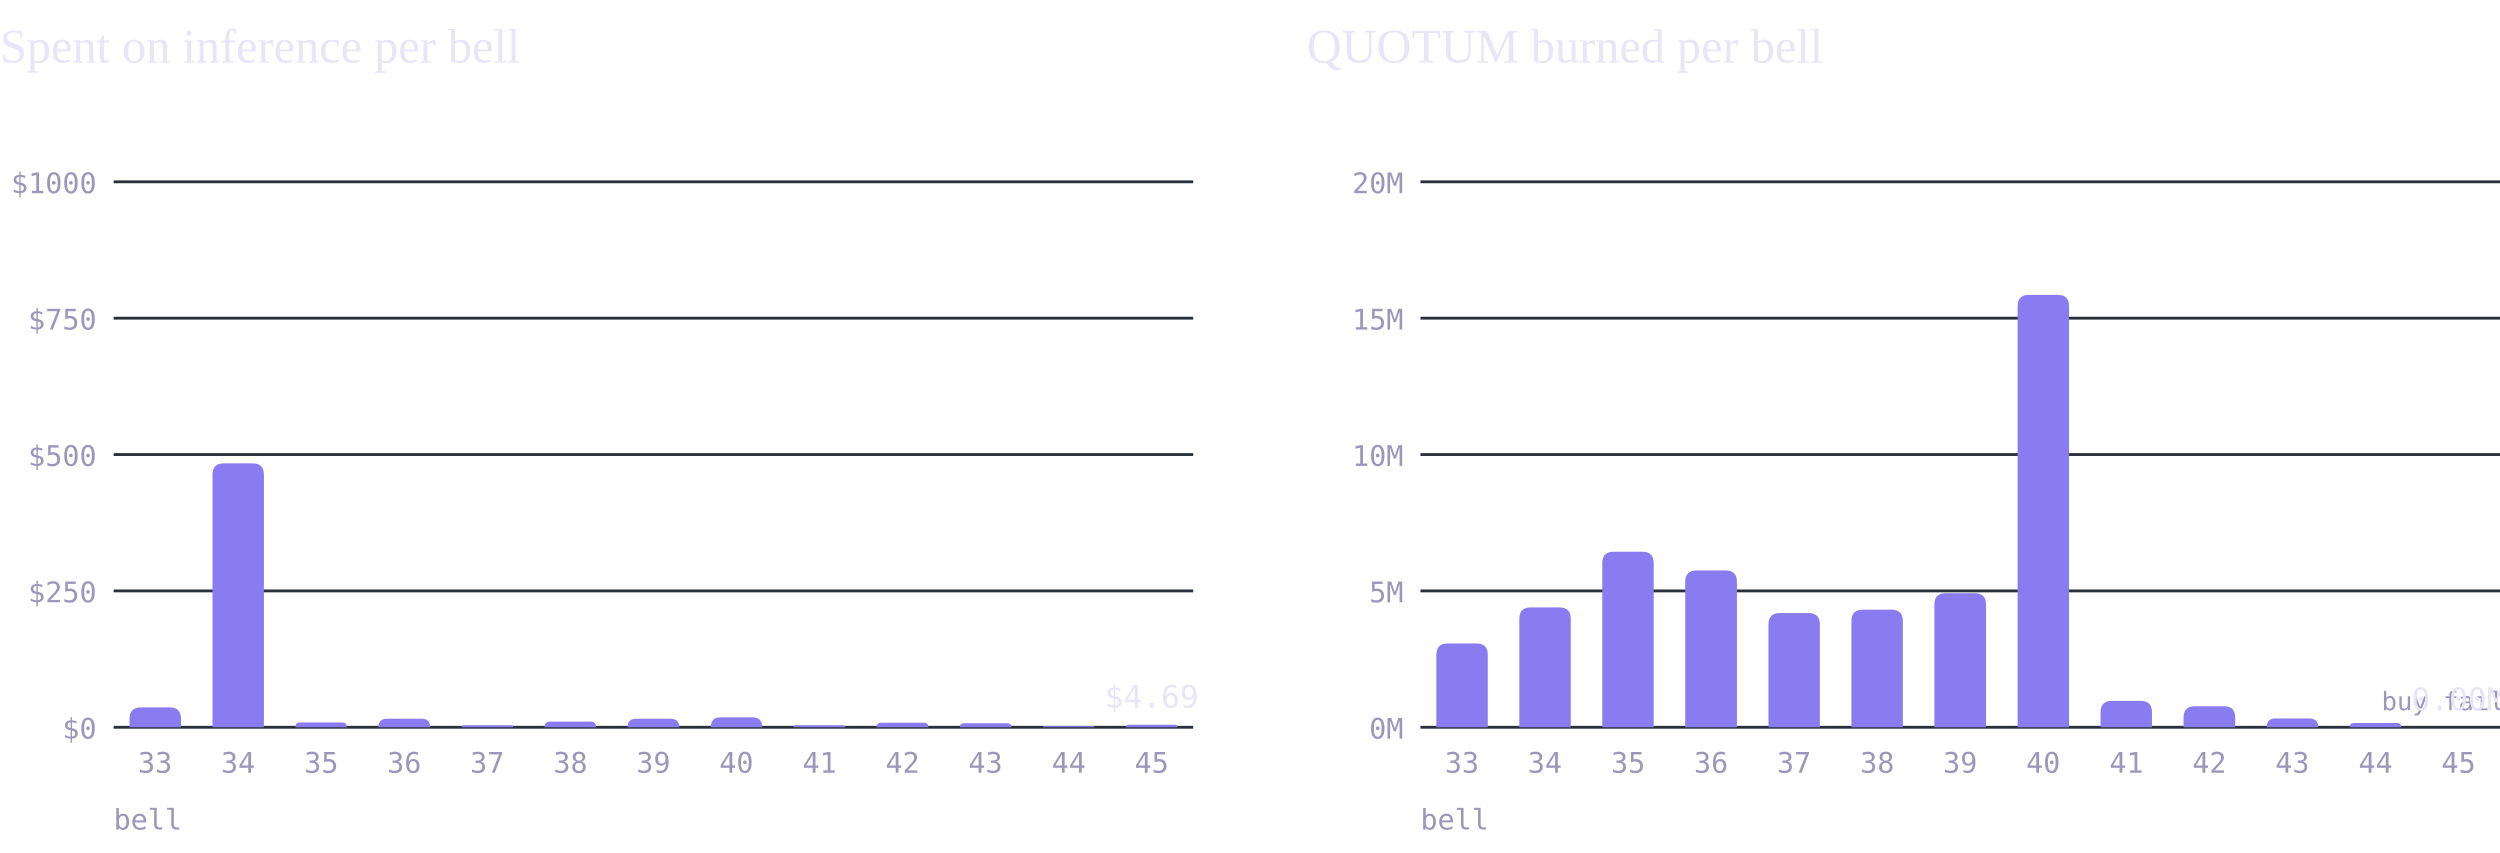
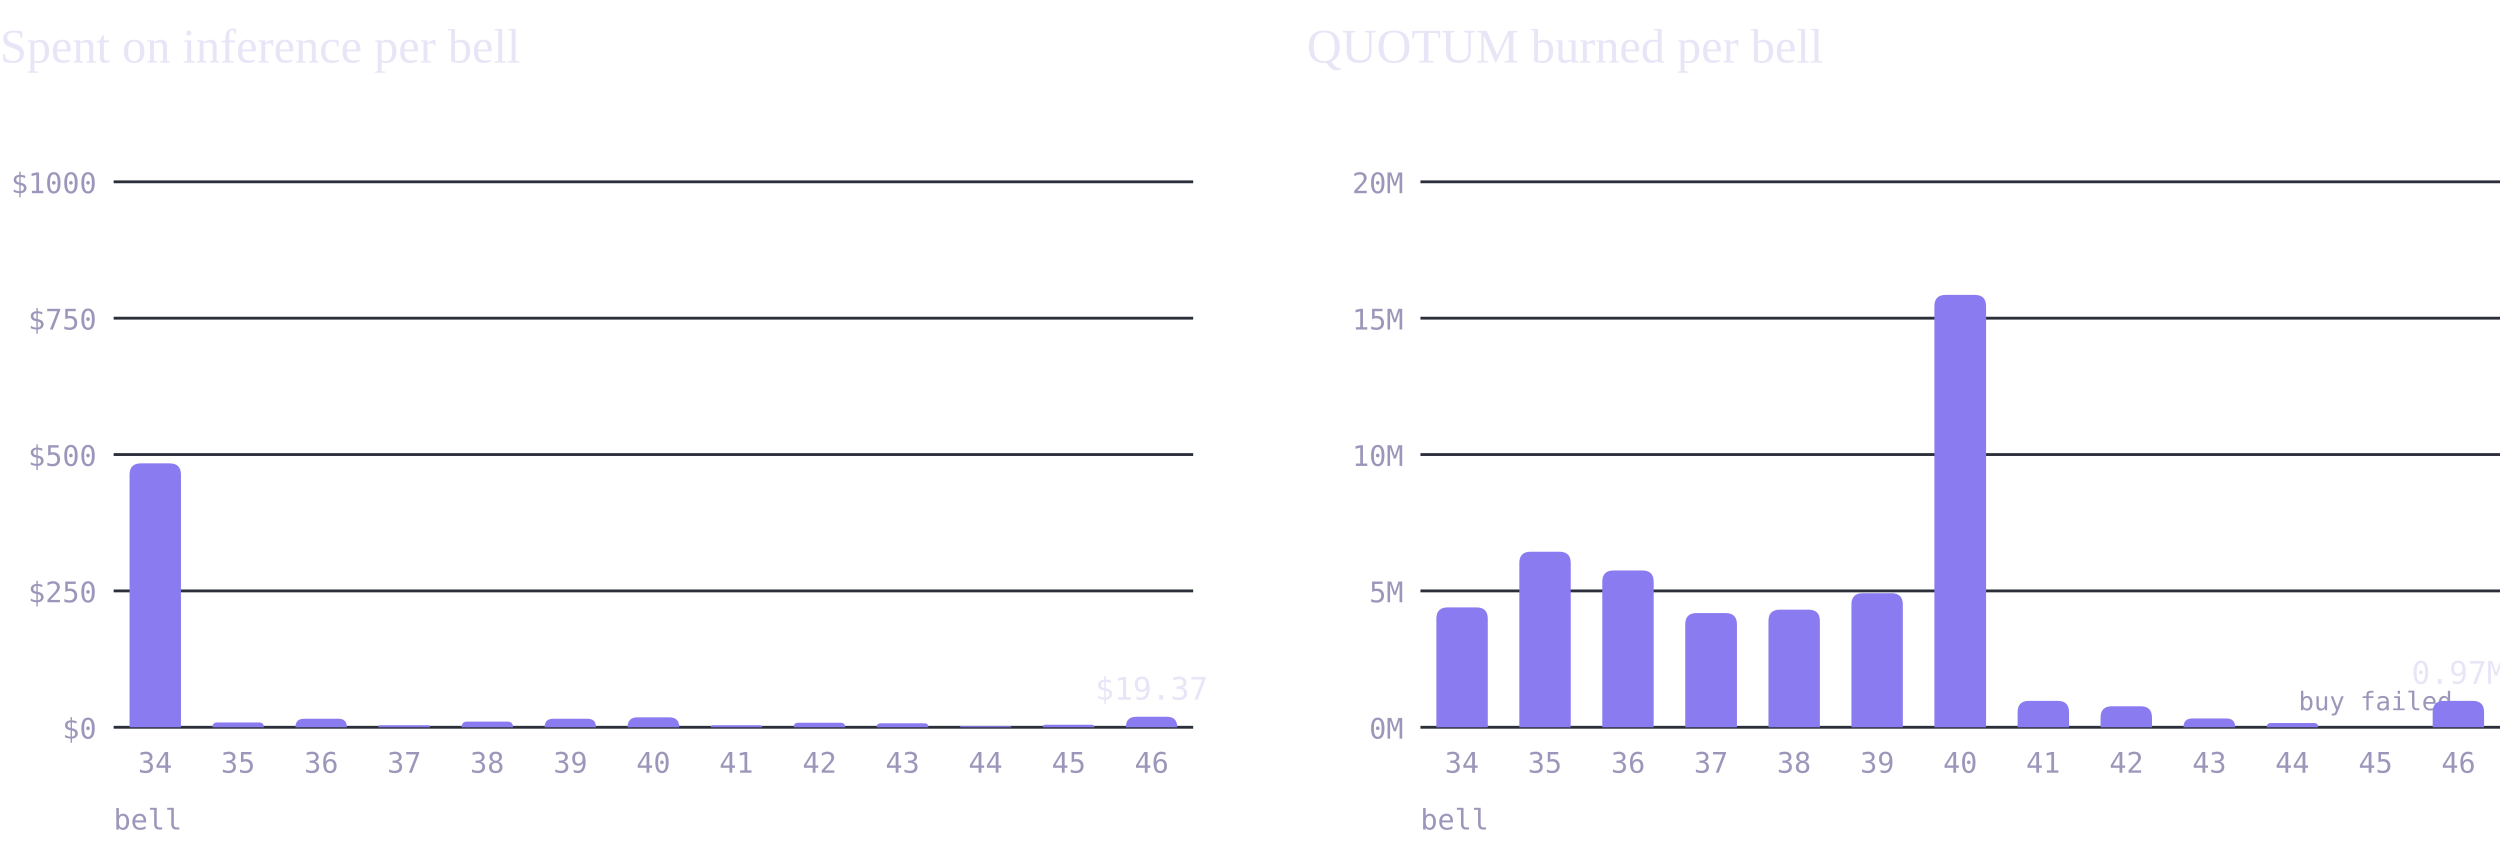
- <svg xmlns="http://www.w3.org/2000/svg" viewBox="0 0 880 300" width="880" height="300" role="img" aria-label="quotum bells 1 to 45: inference spent and QUOTUM burned per bell">
+ <svg xmlns="http://www.w3.org/2000/svg" viewBox="0 0 880 300" width="880" height="300" role="img" aria-label="quotum bells 1 to 46: inference spent and QUOTUM burned per bell">
  <text x="0" y="22" font-family="Georgia,'Times New Roman',serif" font-size="17" fill="#e8e5f7">Spent on inference per bell</text>
  <line x1="40" x2="420" y1="256.0" y2="256.0" stroke="#2a2f3a" stroke-width="1" />
  <text x="34" y="260.0" text-anchor="end" font-family="ui-monospace,SFMono-Regular,Menlo,monospace" font-size="10" fill="#9c97ba">$0</text>
  <line x1="40" x2="420" y1="208.0" y2="208.0" stroke="#2a2f3a" stroke-width="1" />
  <text x="34" y="212.0" text-anchor="end" font-family="ui-monospace,SFMono-Regular,Menlo,monospace" font-size="10" fill="#9c97ba">$250</text>
  <line x1="40" x2="420" y1="160.0" y2="160.0" stroke="#2a2f3a" stroke-width="1" />
  <text x="34" y="164.0" text-anchor="end" font-family="ui-monospace,SFMono-Regular,Menlo,monospace" font-size="10" fill="#9c97ba">$500</text>
  <line x1="40" x2="420" y1="112.0" y2="112.0" stroke="#2a2f3a" stroke-width="1" />
  <text x="34" y="116.0" text-anchor="end" font-family="ui-monospace,SFMono-Regular,Menlo,monospace" font-size="10" fill="#9c97ba">$750</text>
  <line x1="40" x2="420" y1="64.0" y2="64.0" stroke="#2a2f3a" stroke-width="1" />
  <text x="34" y="68.0" text-anchor="end" font-family="ui-monospace,SFMono-Regular,Menlo,monospace" font-size="10" fill="#9c97ba">$1000</text>
-   <path d="M45.6,256.0 V253.0 Q45.6,249.0 49.6,249.0 H59.7 Q63.7,249.0 63.7,253.0 V256.0 Z" fill="#8a7cf0" />
-   <text x="54.6" y="272" text-anchor="middle" font-family="ui-monospace,SFMono-Regular,Menlo,monospace" font-size="10" fill="#9c97ba">33</text>
-   <path d="M74.8,256.0 V167.1 Q74.8,163.1 78.8,163.1 H88.9 Q92.9,163.1 92.9,167.1 V256.0 Z" fill="#8a7cf0" />
-   <text x="83.8" y="272" text-anchor="middle" font-family="ui-monospace,SFMono-Regular,Menlo,monospace" font-size="10" fill="#9c97ba">34</text>
-   <path d="M104.0,256.0 V256.0 Q104.0,254.3 105.7,254.3 H120.4 Q122.1,254.3 122.1,256.0 V256.0 Z" fill="#8a7cf0" />
-   <text x="113.1" y="272" text-anchor="middle" font-family="ui-monospace,SFMono-Regular,Menlo,monospace" font-size="10" fill="#9c97ba">35</text>
-   <path d="M133.2,256.0 V256.0 Q133.2,253.0 136.2,253.0 H148.4 Q151.4,253.0 151.4,256.0 V256.0 Z" fill="#8a7cf0" />
-   <text x="142.3" y="272" text-anchor="middle" font-family="ui-monospace,SFMono-Regular,Menlo,monospace" font-size="10" fill="#9c97ba">36</text>
-   <path d="M162.5,256.0 V256.0 Q162.5,255.3 163.2,255.3 H179.9 Q180.6,255.3 180.6,256.0 V256.0 Z" fill="#8a7cf0" />
-   <text x="171.5" y="272" text-anchor="middle" font-family="ui-monospace,SFMono-Regular,Menlo,monospace" font-size="10" fill="#9c97ba">37</text>
-   <path d="M191.7,256.0 V256.0 Q191.7,254.0 193.7,254.0 H207.9 Q209.8,254.0 209.8,256.0 V256.0 Z" fill="#8a7cf0" />
-   <text x="200.8" y="272" text-anchor="middle" font-family="ui-monospace,SFMono-Regular,Menlo,monospace" font-size="10" fill="#9c97ba">38</text>
-   <path d="M220.9,256.0 V256.0 Q220.9,253.0 224.0,253.0 H236.0 Q239.1,253.0 239.1,256.0 V256.0 Z" fill="#8a7cf0" />
-   <text x="230.0" y="272" text-anchor="middle" font-family="ui-monospace,SFMono-Regular,Menlo,monospace" font-size="10" fill="#9c97ba">39</text>
-   <path d="M250.2,256.0 V256.0 Q250.2,252.5 253.6,252.5 H264.8 Q268.3,252.5 268.3,256.0 V256.0 Z" fill="#8a7cf0" />
-   <text x="259.2" y="272" text-anchor="middle" font-family="ui-monospace,SFMono-Regular,Menlo,monospace" font-size="10" fill="#9c97ba">40</text>
-   <path d="M279.4,256.0 V256.0 Q279.4,255.3 280.1,255.3 H296.8 Q297.5,255.3 297.5,256.0 V256.0 Z" fill="#8a7cf0" />
-   <text x="288.5" y="272" text-anchor="middle" font-family="ui-monospace,SFMono-Regular,Menlo,monospace" font-size="10" fill="#9c97ba">41</text>
-   <path d="M308.6,256.0 V256.0 Q308.6,254.4 310.2,254.4 H325.2 Q326.8,254.4 326.8,256.0 V256.0 Z" fill="#8a7cf0" />
-   <text x="317.7" y="272" text-anchor="middle" font-family="ui-monospace,SFMono-Regular,Menlo,monospace" font-size="10" fill="#9c97ba">42</text>
-   <path d="M337.9,256.0 V256.0 Q337.9,254.6 339.2,254.6 H354.6 Q356.0,254.6 356.0,256.0 V256.0 Z" fill="#8a7cf0" />
-   <text x="346.9" y="272" text-anchor="middle" font-family="ui-monospace,SFMono-Regular,Menlo,monospace" font-size="10" fill="#9c97ba">43</text>
-   <path d="M367.1,256.0 V256.0 Q367.1,255.6 367.5,255.6 H384.8 Q385.2,255.6 385.2,256.0 V256.0 Z" fill="#8a7cf0" />
-   <text x="376.2" y="272" text-anchor="middle" font-family="ui-monospace,SFMono-Regular,Menlo,monospace" font-size="10" fill="#9c97ba">44</text>
-   <path d="M396.3,256.0 V256.0 Q396.3,255.1 397.2,255.1 H413.5 Q414.4,255.1 414.4,256.0 V256.0 Z" fill="#8a7cf0" />
-   <text x="405.4" y="272" text-anchor="middle" font-family="ui-monospace,SFMono-Regular,Menlo,monospace" font-size="10" fill="#9c97ba">45</text>
-   <text x="405.4" y="249.1" text-anchor="middle" font-family="ui-monospace,SFMono-Regular,Menlo,monospace" font-size="11" fill="#e8e5f7">$4.69</text>
+   <path d="M45.6,256.0 V167.1 Q45.6,163.1 49.6,163.1 H59.7 Q63.7,163.1 63.7,167.1 V256.0 Z" fill="#8a7cf0" />
+   <text x="54.6" y="272" text-anchor="middle" font-family="ui-monospace,SFMono-Regular,Menlo,monospace" font-size="10" fill="#9c97ba">34</text>
+   <path d="M74.8,256.0 V256.0 Q74.8,254.3 76.5,254.3 H91.2 Q92.9,254.3 92.9,256.0 V256.0 Z" fill="#8a7cf0" />
+   <text x="83.8" y="272" text-anchor="middle" font-family="ui-monospace,SFMono-Regular,Menlo,monospace" font-size="10" fill="#9c97ba">35</text>
+   <path d="M104.0,256.0 V256.0 Q104.0,253.0 107.0,253.0 H119.2 Q122.1,253.0 122.1,256.0 V256.0 Z" fill="#8a7cf0" />
+   <text x="113.1" y="272" text-anchor="middle" font-family="ui-monospace,SFMono-Regular,Menlo,monospace" font-size="10" fill="#9c97ba">36</text>
+   <path d="M133.2,256.0 V256.0 Q133.2,255.3 133.9,255.3 H150.7 Q151.4,255.3 151.4,256.0 V256.0 Z" fill="#8a7cf0" />
+   <text x="142.3" y="272" text-anchor="middle" font-family="ui-monospace,SFMono-Regular,Menlo,monospace" font-size="10" fill="#9c97ba">37</text>
+   <path d="M162.5,256.0 V256.0 Q162.5,254.0 164.4,254.0 H178.6 Q180.6,254.0 180.6,256.0 V256.0 Z" fill="#8a7cf0" />
+   <text x="171.5" y="272" text-anchor="middle" font-family="ui-monospace,SFMono-Regular,Menlo,monospace" font-size="10" fill="#9c97ba">38</text>
+   <path d="M191.7,256.0 V256.0 Q191.7,253.0 194.7,253.0 H206.8 Q209.8,253.0 209.8,256.0 V256.0 Z" fill="#8a7cf0" />
+   <text x="200.8" y="272" text-anchor="middle" font-family="ui-monospace,SFMono-Regular,Menlo,monospace" font-size="10" fill="#9c97ba">39</text>
+   <path d="M220.9,256.0 V256.0 Q220.9,252.5 224.4,252.5 H235.6 Q239.1,252.5 239.1,256.0 V256.0 Z" fill="#8a7cf0" />
+   <text x="230.0" y="272" text-anchor="middle" font-family="ui-monospace,SFMono-Regular,Menlo,monospace" font-size="10" fill="#9c97ba">40</text>
+   <path d="M250.2,256.0 V256.0 Q250.2,255.3 250.9,255.3 H267.5 Q268.3,255.3 268.3,256.0 V256.0 Z" fill="#8a7cf0" />
+   <text x="259.2" y="272" text-anchor="middle" font-family="ui-monospace,SFMono-Regular,Menlo,monospace" font-size="10" fill="#9c97ba">41</text>
+   <path d="M279.4,256.0 V256.0 Q279.4,254.4 281.0,254.4 H295.9 Q297.5,254.4 297.5,256.0 V256.0 Z" fill="#8a7cf0" />
+   <text x="288.5" y="272" text-anchor="middle" font-family="ui-monospace,SFMono-Regular,Menlo,monospace" font-size="10" fill="#9c97ba">42</text>
+   <path d="M308.6,256.0 V256.0 Q308.6,254.6 310.0,254.6 H325.4 Q326.8,254.6 326.8,256.0 V256.0 Z" fill="#8a7cf0" />
+   <text x="317.7" y="272" text-anchor="middle" font-family="ui-monospace,SFMono-Regular,Menlo,monospace" font-size="10" fill="#9c97ba">43</text>
+   <path d="M337.9,256.0 V256.0 Q337.9,255.6 338.3,255.6 H355.6 Q356.0,255.6 356.0,256.0 V256.0 Z" fill="#8a7cf0" />
+   <text x="346.9" y="272" text-anchor="middle" font-family="ui-monospace,SFMono-Regular,Menlo,monospace" font-size="10" fill="#9c97ba">44</text>
+   <path d="M367.1,256.0 V256.0 Q367.1,255.1 368.0,255.1 H384.3 Q385.2,255.1 385.2,256.0 V256.0 Z" fill="#8a7cf0" />
+   <text x="376.2" y="272" text-anchor="middle" font-family="ui-monospace,SFMono-Regular,Menlo,monospace" font-size="10" fill="#9c97ba">45</text>
+   <path d="M396.3,256.0 V256.0 Q396.3,252.3 400.0,252.3 H410.7 Q414.4,252.3 414.4,256.0 V256.0 Z" fill="#8a7cf0" />
+   <text x="405.4" y="272" text-anchor="middle" font-family="ui-monospace,SFMono-Regular,Menlo,monospace" font-size="10" fill="#9c97ba">46</text>
+   <text x="405.4" y="246.3" text-anchor="middle" font-family="ui-monospace,SFMono-Regular,Menlo,monospace" font-size="11" fill="#e8e5f7">$19.37</text>
  <text x="40" y="292" font-family="ui-monospace,SFMono-Regular,Menlo,monospace" font-size="10" fill="#9c97ba">bell</text>
  <text x="460" y="22" font-family="Georgia,'Times New Roman',serif" font-size="17" fill="#e8e5f7">QUOTUM burned per bell</text>
  <line x1="500" x2="880" y1="256.0" y2="256.0" stroke="#2a2f3a" stroke-width="1" />
  <text x="494" y="260.0" text-anchor="end" font-family="ui-monospace,SFMono-Regular,Menlo,monospace" font-size="10" fill="#9c97ba">0M</text>
  <line x1="500" x2="880" y1="208.0" y2="208.0" stroke="#2a2f3a" stroke-width="1" />
  <text x="494" y="212.0" text-anchor="end" font-family="ui-monospace,SFMono-Regular,Menlo,monospace" font-size="10" fill="#9c97ba">5M</text>
  <line x1="500" x2="880" y1="160.0" y2="160.0" stroke="#2a2f3a" stroke-width="1" />
  <text x="494" y="164.0" text-anchor="end" font-family="ui-monospace,SFMono-Regular,Menlo,monospace" font-size="10" fill="#9c97ba">10M</text>
  <line x1="500" x2="880" y1="112.0" y2="112.0" stroke="#2a2f3a" stroke-width="1" />
  <text x="494" y="116.0" text-anchor="end" font-family="ui-monospace,SFMono-Regular,Menlo,monospace" font-size="10" fill="#9c97ba">15M</text>
  <line x1="500" x2="880" y1="64.0" y2="64.0" stroke="#2a2f3a" stroke-width="1" />
  <text x="494" y="68.0" text-anchor="end" font-family="ui-monospace,SFMono-Regular,Menlo,monospace" font-size="10" fill="#9c97ba">20M</text>
-   <path d="M505.6,256.0 V230.5 Q505.6,226.5 509.6,226.5 H519.7 Q523.7,226.5 523.7,230.5 V256.0 Z" fill="#8a7cf0" />
-   <text x="514.6" y="272" text-anchor="middle" font-family="ui-monospace,SFMono-Regular,Menlo,monospace" font-size="10" fill="#9c97ba">33</text>
-   <path d="M534.8,256.0 V217.8 Q534.8,213.8 538.8,213.8 H548.9 Q552.9,213.8 552.9,217.8 V256.0 Z" fill="#8a7cf0" />
-   <text x="543.8" y="272" text-anchor="middle" font-family="ui-monospace,SFMono-Regular,Menlo,monospace" font-size="10" fill="#9c97ba">34</text>
-   <path d="M564.0,256.0 V198.2 Q564.0,194.2 568.0,194.2 H578.1 Q582.1,194.2 582.1,198.2 V256.0 Z" fill="#8a7cf0" />
-   <text x="573.1" y="272" text-anchor="middle" font-family="ui-monospace,SFMono-Regular,Menlo,monospace" font-size="10" fill="#9c97ba">35</text>
-   <path d="M593.2,256.0 V204.8 Q593.2,200.8 597.2,200.8 H607.4 Q611.4,200.8 611.4,204.8 V256.0 Z" fill="#8a7cf0" />
-   <text x="602.3" y="272" text-anchor="middle" font-family="ui-monospace,SFMono-Regular,Menlo,monospace" font-size="10" fill="#9c97ba">36</text>
-   <path d="M622.5,256.0 V219.8 Q622.5,215.8 626.5,215.8 H636.6 Q640.6,215.8 640.6,219.8 V256.0 Z" fill="#8a7cf0" />
-   <text x="631.5" y="272" text-anchor="middle" font-family="ui-monospace,SFMono-Regular,Menlo,monospace" font-size="10" fill="#9c97ba">37</text>
-   <path d="M651.7,256.0 V218.6 Q651.7,214.6 655.7,214.6 H665.8 Q669.8,214.6 669.8,218.6 V256.0 Z" fill="#8a7cf0" />
-   <text x="660.8" y="272" text-anchor="middle" font-family="ui-monospace,SFMono-Regular,Menlo,monospace" font-size="10" fill="#9c97ba">38</text>
-   <path d="M680.9,256.0 V212.8 Q680.9,208.8 684.9,208.8 H695.1 Q699.1,208.8 699.1,212.8 V256.0 Z" fill="#8a7cf0" />
-   <text x="690.0" y="272" text-anchor="middle" font-family="ui-monospace,SFMono-Regular,Menlo,monospace" font-size="10" fill="#9c97ba">39</text>
-   <path d="M710.2,256.0 V107.8 Q710.2,103.8 714.2,103.8 H724.3 Q728.3,103.8 728.3,107.8 V256.0 Z" fill="#8a7cf0" />
-   <text x="719.2" y="272" text-anchor="middle" font-family="ui-monospace,SFMono-Regular,Menlo,monospace" font-size="10" fill="#9c97ba">40</text>
-   <path d="M739.4,256.0 V250.7 Q739.4,246.7 743.4,246.7 H753.5 Q757.5,246.7 757.5,250.7 V256.0 Z" fill="#8a7cf0" />
-   <text x="748.5" y="272" text-anchor="middle" font-family="ui-monospace,SFMono-Regular,Menlo,monospace" font-size="10" fill="#9c97ba">41</text>
-   <path d="M768.6,256.0 V252.6 Q768.6,248.6 772.6,248.6 H782.8 Q786.8,248.6 786.8,252.6 V256.0 Z" fill="#8a7cf0" />
-   <text x="777.7" y="272" text-anchor="middle" font-family="ui-monospace,SFMono-Regular,Menlo,monospace" font-size="10" fill="#9c97ba">42</text>
-   <path d="M797.9,256.0 V256.0 Q797.9,252.9 800.9,252.9 H812.9 Q816.0,252.9 816.0,256.0 V256.0 Z" fill="#8a7cf0" />
-   <text x="806.9" y="272" text-anchor="middle" font-family="ui-monospace,SFMono-Regular,Menlo,monospace" font-size="10" fill="#9c97ba">43</text>
-   <path d="M827.1,256.0 V256.0 Q827.1,254.5 828.6,254.5 H843.7 Q845.2,254.5 845.2,256.0 V256.0 Z" fill="#8a7cf0" />
-   <text x="836.2" y="272" text-anchor="middle" font-family="ui-monospace,SFMono-Regular,Menlo,monospace" font-size="10" fill="#9c97ba">44</text>
-   <text x="865.4" y="272" text-anchor="middle" font-family="ui-monospace,SFMono-Regular,Menlo,monospace" font-size="10" fill="#9c97ba">45</text>
-   <text x="865.4" y="250" text-anchor="middle" font-family="ui-monospace,SFMono-Regular,Menlo,monospace" font-size="9" fill="#9c97ba">buy failed</text>
-   <text x="865.4" y="250.0" text-anchor="middle" font-family="ui-monospace,SFMono-Regular,Menlo,monospace" font-size="11" fill="#e8e5f7">0.00M</text>
+   <path d="M505.6,256.0 V217.8 Q505.6,213.8 509.6,213.8 H519.7 Q523.7,213.8 523.7,217.8 V256.0 Z" fill="#8a7cf0" />
+   <text x="514.6" y="272" text-anchor="middle" font-family="ui-monospace,SFMono-Regular,Menlo,monospace" font-size="10" fill="#9c97ba">34</text>
+   <path d="M534.8,256.0 V198.2 Q534.8,194.2 538.8,194.2 H548.9 Q552.9,194.2 552.9,198.2 V256.0 Z" fill="#8a7cf0" />
+   <text x="543.8" y="272" text-anchor="middle" font-family="ui-monospace,SFMono-Regular,Menlo,monospace" font-size="10" fill="#9c97ba">35</text>
+   <path d="M564.0,256.0 V204.8 Q564.0,200.8 568.0,200.8 H578.1 Q582.1,200.8 582.1,204.8 V256.0 Z" fill="#8a7cf0" />
+   <text x="573.1" y="272" text-anchor="middle" font-family="ui-monospace,SFMono-Regular,Menlo,monospace" font-size="10" fill="#9c97ba">36</text>
+   <path d="M593.2,256.0 V219.8 Q593.2,215.8 597.2,215.8 H607.4 Q611.4,215.8 611.4,219.8 V256.0 Z" fill="#8a7cf0" />
+   <text x="602.3" y="272" text-anchor="middle" font-family="ui-monospace,SFMono-Regular,Menlo,monospace" font-size="10" fill="#9c97ba">37</text>
+   <path d="M622.5,256.0 V218.6 Q622.5,214.6 626.5,214.6 H636.6 Q640.6,214.6 640.6,218.6 V256.0 Z" fill="#8a7cf0" />
+   <text x="631.5" y="272" text-anchor="middle" font-family="ui-monospace,SFMono-Regular,Menlo,monospace" font-size="10" fill="#9c97ba">38</text>
+   <path d="M651.7,256.0 V212.8 Q651.7,208.8 655.7,208.8 H665.8 Q669.8,208.8 669.8,212.8 V256.0 Z" fill="#8a7cf0" />
+   <text x="660.8" y="272" text-anchor="middle" font-family="ui-monospace,SFMono-Regular,Menlo,monospace" font-size="10" fill="#9c97ba">39</text>
+   <path d="M680.9,256.0 V107.8 Q680.9,103.8 684.9,103.8 H695.1 Q699.1,103.8 699.1,107.8 V256.0 Z" fill="#8a7cf0" />
+   <text x="690.0" y="272" text-anchor="middle" font-family="ui-monospace,SFMono-Regular,Menlo,monospace" font-size="10" fill="#9c97ba">40</text>
+   <path d="M710.2,256.0 V250.7 Q710.2,246.7 714.2,246.7 H724.3 Q728.3,246.7 728.3,250.7 V256.0 Z" fill="#8a7cf0" />
+   <text x="719.2" y="272" text-anchor="middle" font-family="ui-monospace,SFMono-Regular,Menlo,monospace" font-size="10" fill="#9c97ba">41</text>
+   <path d="M739.4,256.0 V252.6 Q739.4,248.6 743.4,248.6 H753.5 Q757.5,248.6 757.5,252.6 V256.0 Z" fill="#8a7cf0" />
+   <text x="748.5" y="272" text-anchor="middle" font-family="ui-monospace,SFMono-Regular,Menlo,monospace" font-size="10" fill="#9c97ba">42</text>
+   <path d="M768.6,256.0 V256.0 Q768.6,252.9 771.7,252.9 H783.7 Q786.8,252.9 786.8,256.0 V256.0 Z" fill="#8a7cf0" />
+   <text x="777.7" y="272" text-anchor="middle" font-family="ui-monospace,SFMono-Regular,Menlo,monospace" font-size="10" fill="#9c97ba">43</text>
+   <path d="M797.9,256.0 V256.0 Q797.9,254.5 799.4,254.5 H814.5 Q816.0,254.5 816.0,256.0 V256.0 Z" fill="#8a7cf0" />
+   <text x="806.9" y="272" text-anchor="middle" font-family="ui-monospace,SFMono-Regular,Menlo,monospace" font-size="10" fill="#9c97ba">44</text>
+   <text x="836.2" y="272" text-anchor="middle" font-family="ui-monospace,SFMono-Regular,Menlo,monospace" font-size="10" fill="#9c97ba">45</text>
+   <text x="836.2" y="250" text-anchor="middle" font-family="ui-monospace,SFMono-Regular,Menlo,monospace" font-size="9" fill="#9c97ba">buy failed</text>
+   <path d="M856.3,256.0 V250.7 Q856.3,246.7 860.3,246.7 H870.4 Q874.4,246.7 874.4,250.7 V256.0 Z" fill="#8a7cf0" />
+   <text x="865.4" y="272" text-anchor="middle" font-family="ui-monospace,SFMono-Regular,Menlo,monospace" font-size="10" fill="#9c97ba">46</text>
+   <text x="865.4" y="240.7" text-anchor="middle" font-family="ui-monospace,SFMono-Regular,Menlo,monospace" font-size="11" fill="#e8e5f7">0.97M</text>
  <text x="500" y="292" font-family="ui-monospace,SFMono-Regular,Menlo,monospace" font-size="10" fill="#9c97ba">bell</text>
</svg>
